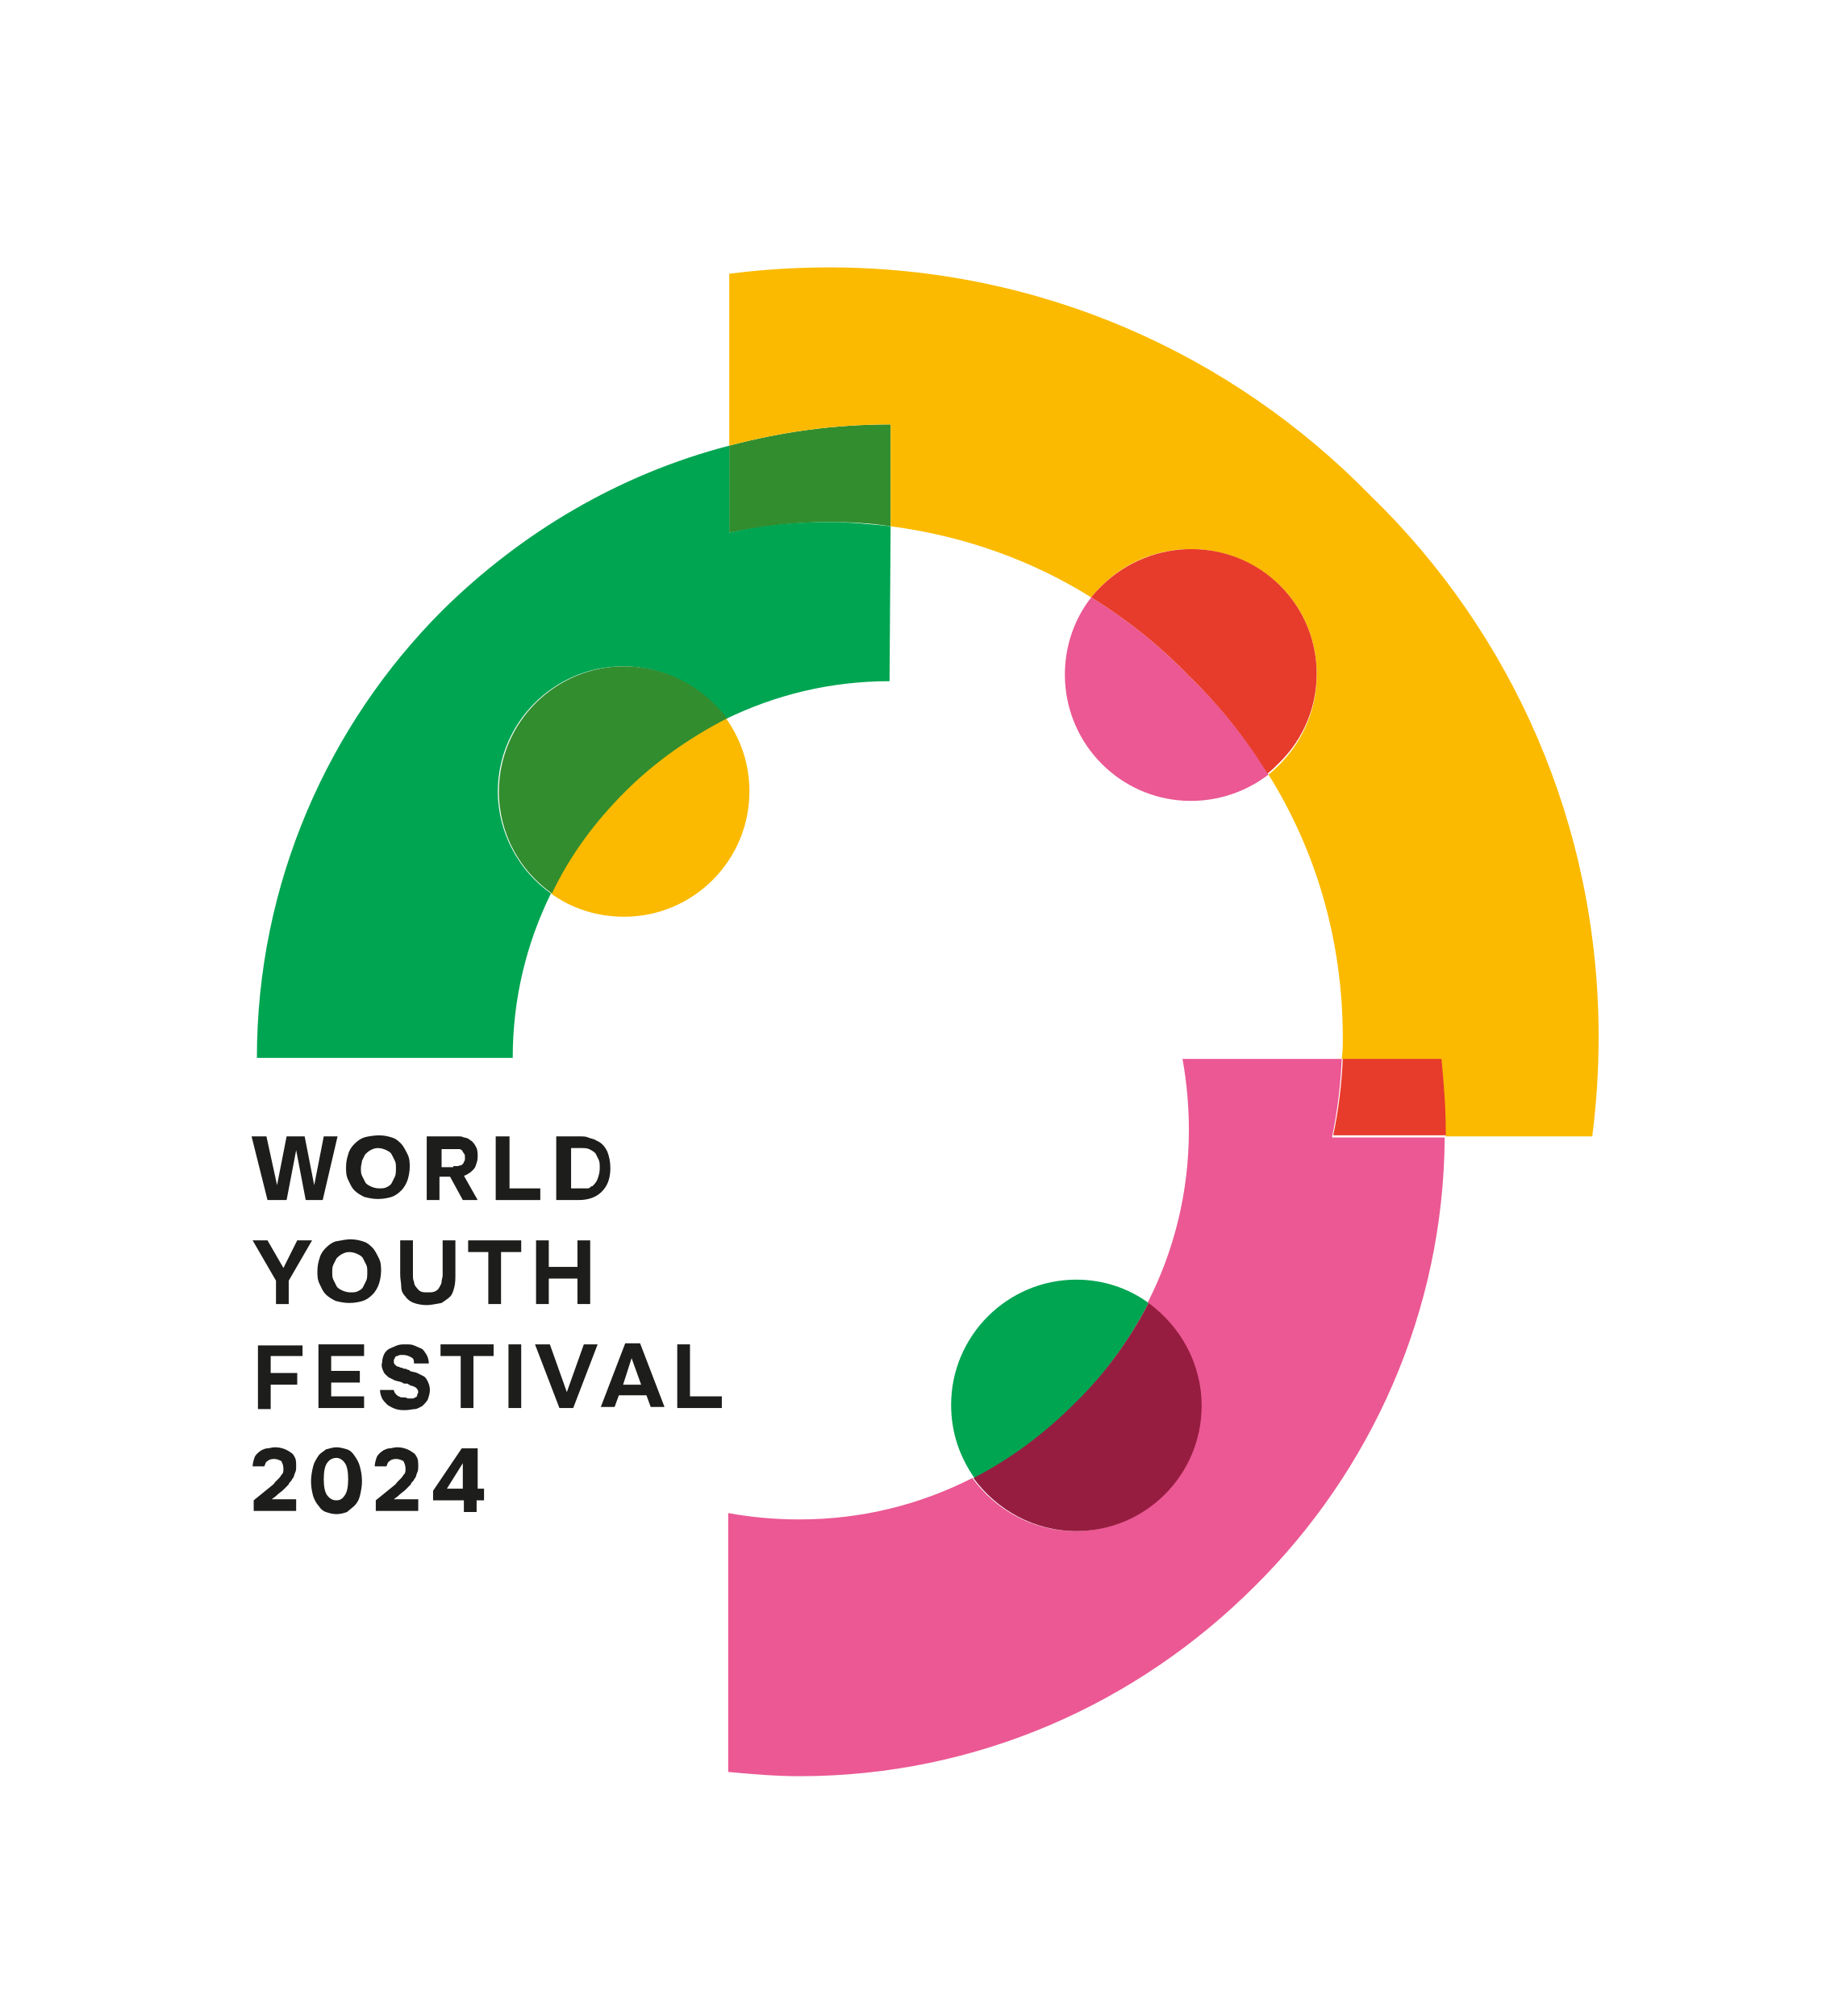
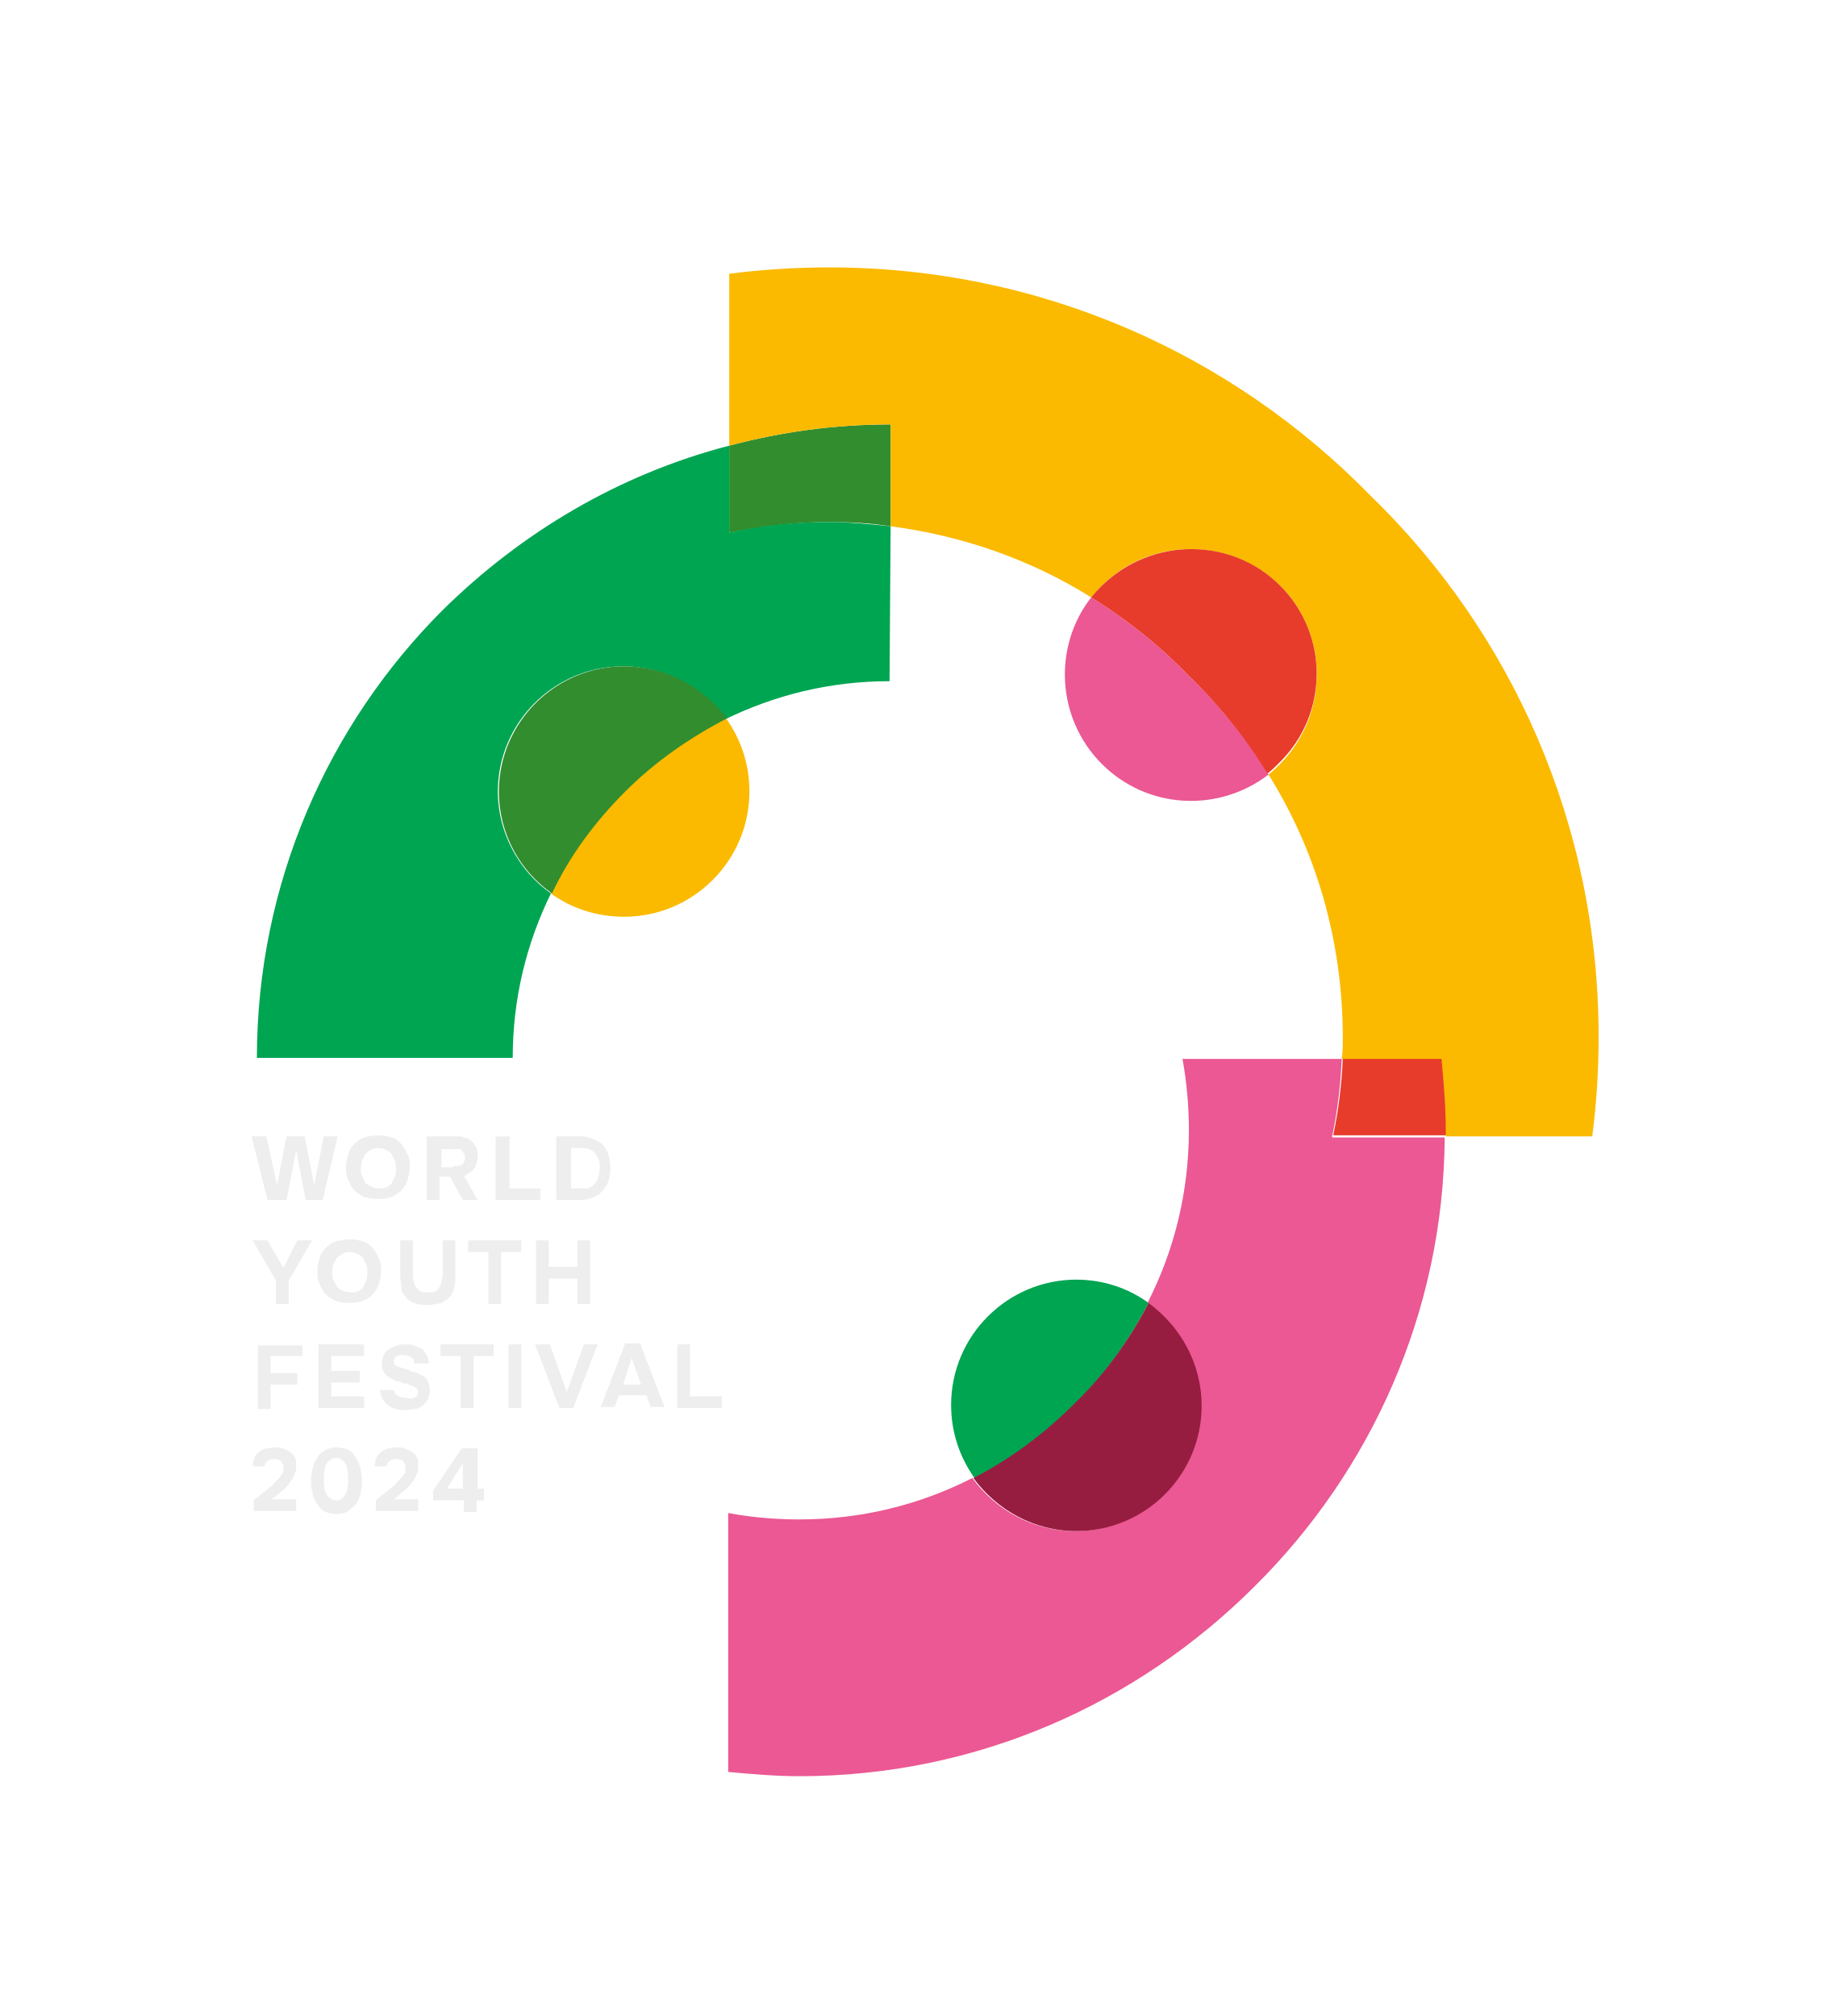
<svg xmlns="http://www.w3.org/2000/svg" width="520" height="569" viewBox="0 0 520 569" fill="none">
  <path d="M205.781 125.78V150.336C215.067 148.54 224.353 147.342 233.938 147.342C239.929 147.342 245.62 147.641 251.311 148.54V119.79C235.436 119.79 220.459 121.886 205.781 125.78Z" fill="#328D2E" />
  <path d="M407.071 298.575H378.915C378.615 306.062 377.716 313.249 376.219 320.437H408.269C408.269 319.838 408.269 319.239 408.269 318.64C408.269 312.052 407.67 305.463 407.071 298.575Z" fill="#E73B2B" />
  <path d="M375.922 320.737C377.42 313.549 378.318 306.062 378.618 298.875H333.687C334.885 305.463 335.484 312.351 335.484 318.94C335.484 336.609 331.291 353.08 323.802 367.754C332.789 374.043 338.779 384.824 338.779 396.803C338.779 416.269 322.904 432.141 303.434 432.141C291.452 432.141 280.968 426.151 274.378 417.167C259.701 424.654 243.226 428.847 225.554 428.847C218.664 428.847 212.074 428.248 205.484 427.05V500.121C212.074 500.72 218.964 501.319 225.554 501.319C275.876 501.319 321.106 480.656 354.056 447.713C386.706 415.37 407.374 370.449 407.673 321.036H375.922V320.737Z" fill="#EB5893" />
  <path d="M324.105 367.754C318.414 363.562 311.225 361.166 303.736 361.166C284.266 361.166 268.391 377.038 268.391 396.504C268.391 404.29 270.787 411.178 274.981 417.168C285.464 411.777 295.349 404.59 303.437 396.204C311.824 387.819 318.713 378.236 324.105 367.754Z" fill="#00A552" />
  <path d="M303.735 432.141C323.205 432.141 339.081 416.269 339.081 396.803C339.081 384.824 333.09 374.342 324.104 367.754C318.712 378.235 311.523 388.118 303.136 396.204C294.749 404.589 285.164 411.777 274.68 417.167C281.27 426.151 291.753 432.141 303.735 432.141Z" fill="#971D40" />
  <path d="M386.703 139.855C347.763 100.025 293.846 75.468 233.938 75.468C224.652 75.468 215.067 76.067 205.781 77.265V125.779C220.459 121.886 235.436 119.79 251.311 119.79V148.539C271.979 151.235 291.15 158.123 307.924 168.604C308.823 167.406 309.721 166.508 310.92 165.31C324.698 151.534 347.164 151.534 361.242 165.31C375.021 179.086 375.021 201.546 361.242 215.621C360.343 216.52 359.145 217.718 357.947 218.616C371.426 240.178 378.915 265.634 378.915 292.886C378.915 294.982 378.915 297.078 378.615 298.875H406.772C407.371 305.464 407.97 312.351 407.97 318.94C407.97 319.539 407.97 320.138 407.97 320.737H449.307C450.505 311.453 451.104 302.169 451.104 292.586C451.104 232.691 426.542 178.487 386.703 139.855Z" fill="#FBBA00" />
  <path d="M307.928 168.604C297.145 182.38 298.044 202.744 310.924 215.622C323.804 228.499 343.873 229.398 357.951 218.617C351.661 208.434 344.173 199.151 335.786 191.065C327.398 182.38 318.113 174.893 307.928 168.604Z" fill="#EB5893" />
  <path d="M361.248 165.31C347.469 151.535 325.003 151.535 310.925 165.31C310.026 166.209 308.828 167.407 307.93 168.605C318.114 174.894 327.4 182.38 335.487 190.766C343.874 198.851 351.363 208.135 357.653 218.317C358.851 217.419 359.75 216.52 360.948 215.322C375.026 201.547 375.026 179.086 361.248 165.31Z" fill="#E73B2B" />
  <path d="M251.317 148.539C245.626 147.94 239.635 147.341 233.944 147.341C224.359 147.341 215.073 148.24 205.787 150.336V125.779C174.635 133.865 147.077 150.336 124.912 172.198C92.561 204.541 72.492 249.462 72.492 298.576H144.681C144.681 281.805 148.575 266.232 155.465 252.157C146.478 245.868 140.488 235.087 140.488 223.408C140.488 203.942 156.363 188.07 175.833 188.07C187.815 188.07 198.299 194.059 204.589 203.044C218.667 196.156 234.243 192.262 251.018 192.262L251.317 148.539Z" fill="#00A552" />
  <path d="M155.461 252.157C161.152 256.35 168.341 258.746 176.129 258.746C195.599 258.746 211.475 242.874 211.475 223.408C211.475 215.622 209.078 208.734 204.885 202.744C194.101 207.835 184.516 215.023 176.129 223.408C167.742 231.793 160.553 241.376 155.461 252.157Z" fill="#FBBA00" />
  <path d="M176.127 188.07C156.657 188.07 140.781 203.942 140.781 223.408C140.781 235.387 146.772 245.869 155.758 252.158C160.85 241.377 168.039 231.793 176.426 223.408C184.814 215.023 194.698 208.135 205.182 202.745C198.293 193.76 187.809 188.07 176.127 188.07Z" fill="#328D2E" />
-   <path d="M75.485 338.706L70.992 320.737H75.186L78.181 334.513L80.877 320.737H85.969L88.665 334.513L91.361 320.737H95.255L91.061 338.706H86.269L83.573 324.63L80.877 338.706H75.485Z" fill="#1D1D1B" />
-   <path d="M106.934 320.438C108.432 320.438 109.63 320.737 110.529 321.036C111.727 321.336 112.625 322.234 113.224 322.833C113.824 323.432 114.423 324.63 115.022 325.828C115.621 327.026 115.621 328.224 115.621 329.422C115.621 330.62 115.321 332.117 115.022 333.015C114.722 333.914 114.123 335.112 113.224 336.01C112.326 336.909 111.427 337.508 110.529 337.807C109.63 338.106 108.132 338.406 106.635 338.406C105.137 338.406 103.939 338.106 102.741 337.807C101.542 337.208 100.644 336.609 100.045 336.01C99.146 335.112 98.847 334.213 98.248 333.015C97.648 331.817 97.648 330.62 97.648 329.422C97.648 327.924 97.948 326.726 98.248 325.828C98.547 324.63 99.146 323.732 100.045 322.833C100.943 321.935 101.842 321.336 102.741 321.036C103.639 320.737 105.736 320.438 106.934 320.438ZM101.842 329.721C101.842 330.62 101.842 331.219 102.142 331.818C102.441 332.416 102.741 333.015 103.04 333.614C103.34 334.213 103.939 334.513 104.538 334.812C105.137 335.112 106.036 335.411 106.934 335.411C107.833 335.411 108.432 335.411 109.031 335.112C109.63 334.812 110.229 334.513 110.529 333.914C110.828 333.315 111.128 332.716 111.427 332.117C111.727 331.518 111.727 330.62 111.727 329.721C111.727 328.823 111.727 328.224 111.427 327.625C111.128 327.026 110.828 326.427 110.529 325.828C110.229 325.229 109.63 324.93 109.031 324.63C108.432 324.331 107.533 324.031 106.635 324.031C105.736 324.031 105.137 324.331 104.538 324.63C103.939 324.93 103.34 325.529 103.04 325.828C102.741 326.427 102.441 327.026 102.142 327.625C102.142 328.224 101.842 328.823 101.842 329.721Z" fill="#1D1D1B" />
-   <path d="M127.903 320.737C128.502 320.737 128.801 320.737 129.4 320.737C129.999 320.737 130.299 320.737 130.898 321.037C131.497 321.037 131.797 321.336 132.096 321.336C132.396 321.636 132.995 321.935 133.294 322.235C133.893 322.834 134.193 323.433 134.492 324.032C134.792 324.93 134.792 325.529 134.792 326.427C134.792 327.625 134.492 328.224 134.193 329.123C133.893 330.021 133.294 330.32 132.695 330.919C132.096 331.219 131.497 331.818 130.898 331.818L134.792 338.706H130.598L127.004 332.117H124.009V338.706H120.414V320.737H127.903ZM127.903 329.123C128.502 329.123 128.801 329.123 129.101 329.123C129.4 329.123 129.999 328.823 130.299 328.823C130.598 328.524 130.898 328.224 130.898 327.925C131.197 327.625 131.197 327.326 131.197 326.727C131.197 326.128 131.197 325.828 130.898 325.529C130.598 325.229 130.598 324.93 130.299 324.63C129.999 324.331 129.7 324.331 129.4 324.331C129.101 324.331 128.502 324.331 128.202 324.331H124.608V329.422H127.903V329.123Z" fill="#1D1D1B" />
-   <path d="M143.777 335.412H152.463V338.706H139.883V320.737H143.777V335.412Z" fill="#1D1D1B" />
-   <path d="M156.961 338.706V320.737H163.551C164.449 320.737 165.348 320.737 165.947 321.037C166.546 321.336 167.445 321.336 168.343 321.935C169.841 322.534 170.74 323.732 171.339 324.93C171.938 326.427 172.237 327.925 172.237 329.722C172.237 332.716 171.339 334.813 169.841 336.31C168.343 337.807 166.247 338.706 163.251 338.706H156.961ZM163.85 335.412C164.15 335.412 164.449 335.412 164.749 335.412C165.048 335.412 165.348 335.412 165.648 335.412C165.947 335.412 166.247 335.412 166.546 335.112C166.846 334.813 166.846 334.813 167.145 334.813C167.744 334.214 168.343 333.615 168.643 332.716C168.942 331.818 169.242 330.919 169.242 329.722C169.242 328.823 169.242 327.925 168.943 327.326C168.643 326.727 168.343 326.128 168.044 325.529C167.445 324.93 166.846 324.63 166.247 324.331C165.648 324.032 164.749 324.032 164.15 324.032H161.154V335.412H163.85Z" fill="#1D1D1B" />
-   <path d="M83.87 350.085H88.063L81.473 361.465V368.053H77.879V361.465L71.289 350.085H75.483L79.976 357.871L83.87 350.085Z" fill="#1D1D1B" />
-   <path d="M98.848 349.786C100.346 349.786 101.544 350.086 102.443 350.385C103.641 350.685 104.539 351.583 105.139 352.182C105.738 352.781 106.337 353.979 106.936 355.177C107.535 356.375 107.535 357.572 107.535 358.77C107.535 359.968 107.235 361.466 106.936 362.364C106.636 363.262 106.037 364.46 105.139 365.359C104.24 366.257 103.341 366.856 102.443 367.156C101.544 367.455 100.046 367.755 98.549 367.755C97.051 367.755 95.853 367.455 94.655 367.156C93.457 366.557 92.558 365.958 91.959 365.359C91.06 364.46 90.761 363.562 90.162 362.364C89.562 361.166 89.562 359.968 89.562 358.77C89.562 357.273 89.862 356.075 90.162 355.177C90.461 353.979 91.06 353.08 91.959 352.182C92.857 351.283 93.756 350.685 94.655 350.385C96.452 350.086 97.65 349.786 98.848 349.786ZM93.756 359.07C93.756 359.968 93.756 360.567 94.056 361.166C94.355 361.765 94.655 362.364 94.954 362.963C95.254 363.562 95.853 363.861 96.452 364.161C97.051 364.46 97.95 364.76 98.848 364.76C99.747 364.76 100.346 364.76 100.945 364.46C101.544 364.161 102.143 363.861 102.443 363.262C102.742 362.664 103.042 362.065 103.341 361.466C103.641 360.867 103.641 359.968 103.641 359.07C103.641 358.171 103.641 357.572 103.341 356.973C103.042 356.375 102.742 355.776 102.443 355.177C102.143 354.578 101.544 354.278 100.945 353.979C100.346 353.679 99.447 353.38 98.549 353.38C97.65 353.38 97.051 353.679 96.452 353.979C95.853 354.278 95.254 354.877 94.954 355.177C94.655 355.776 94.355 356.375 94.056 356.973C93.756 357.572 93.756 358.171 93.756 359.07Z" fill="#1D1D1B" />
-   <path d="M120.418 368.353C118.92 368.353 117.722 368.053 116.824 367.754C115.925 367.454 115.026 366.855 114.427 365.957C113.828 365.358 113.229 364.46 113.229 363.262C113.229 362.064 112.93 361.165 112.93 359.668V350.085H116.524V359.968C116.524 360.567 116.524 361.165 116.824 361.764C116.824 362.363 117.123 362.962 117.423 363.262C117.722 363.561 118.022 364.16 118.621 364.46C119.22 364.759 119.819 364.759 120.718 364.759C121.616 364.759 122.215 364.759 122.814 364.46C123.414 364.16 123.713 363.861 124.013 363.262C124.312 362.663 124.612 362.363 124.612 361.764C124.612 361.165 124.911 360.567 124.911 359.968V350.085H128.506V359.668C128.506 360.866 128.506 362.064 128.206 363.262C127.907 364.46 127.607 365.358 127.008 365.957C126.409 366.556 125.51 367.155 124.612 367.754C122.814 368.053 121.616 368.353 120.418 368.353Z" fill="#1D1D1B" />
-   <path d="M132.102 353.379V350.085H147.079V353.379H141.387V368.053H137.793V353.379H132.102Z" fill="#1D1D1B" />
-   <path d="M154.86 357.572H162.948V350.085H166.542V368.053H162.948V360.866H154.86V368.053H151.266V350.085H154.86V357.572Z" fill="#1D1D1B" />
-   <path d="M85.37 379.434V382.728H76.383V387.519H83.872V390.814H76.383V397.702H72.789V379.733H85.37V379.434Z" fill="#1D1D1B" />
-   <path d="M102.74 379.434V382.728H93.454V386.92H101.541V390.215H93.454V394.108H102.74V397.402H89.859V379.434H102.74Z" fill="#1D1D1B" />
-   <path d="M116.82 384.525C116.82 383.626 116.52 383.327 115.921 383.027C115.322 382.728 114.723 382.428 113.824 382.428C113.525 382.428 113.225 382.428 112.926 382.428C112.626 382.428 112.327 382.728 112.027 382.728C111.727 382.728 111.428 383.027 111.428 383.327C111.128 383.626 111.128 383.926 111.128 384.225C111.128 384.525 111.128 384.824 111.428 385.124C111.727 385.423 112.027 385.723 112.327 385.723C112.626 385.723 112.926 386.022 113.225 386.022C113.525 386.022 113.824 386.321 114.124 386.321C114.423 386.321 114.723 386.322 115.022 386.621C115.322 386.621 115.621 386.621 115.621 386.92C116.221 387.22 117.119 387.22 117.718 387.519C118.317 387.819 118.916 388.118 119.515 388.418C120.115 388.717 120.414 389.316 120.714 389.915C121.013 390.514 121.313 391.413 121.313 392.311C121.313 393.209 121.013 394.108 120.714 395.006C120.414 395.605 119.815 396.204 119.216 396.803C118.617 397.103 117.718 397.702 117.119 397.702C116.52 397.702 115.322 398.001 114.423 398.001C113.525 398.001 112.626 398.001 111.727 397.702C110.829 397.402 110.23 397.103 109.331 396.504C108.732 395.905 108.133 395.306 107.833 394.707C107.534 394.108 107.234 393.209 107.234 392.311H111.128C111.128 392.61 111.428 393.209 111.727 393.509C112.027 393.808 112.327 394.108 112.626 394.108C112.926 394.407 113.225 394.407 113.824 394.407C114.124 394.407 114.723 394.407 115.022 394.707C115.322 394.707 115.921 394.707 116.221 394.707C116.52 394.707 116.82 394.707 117.119 394.407C117.419 394.407 117.718 394.108 117.718 393.808C117.718 393.509 118.018 393.209 118.018 392.91C118.018 392.311 117.718 392.012 117.419 391.712C117.119 391.413 116.82 391.413 116.221 391.113C115.921 391.113 115.621 391.113 115.621 390.814C115.322 390.814 115.322 390.814 115.022 390.514C114.723 390.514 114.723 390.514 114.423 390.514C114.124 390.514 113.824 390.514 113.525 390.215C112.926 389.915 112.327 389.915 111.428 389.616C110.829 389.316 110.23 389.017 109.631 388.717C109.032 388.118 108.433 387.819 108.133 386.92C107.833 386.321 107.534 385.423 107.833 384.525C107.833 383.626 108.133 382.728 108.433 382.129C108.732 381.53 109.331 380.931 109.93 380.631C110.529 380.332 111.428 380.033 112.027 379.733C112.926 379.434 113.525 379.434 114.423 379.434C115.322 379.434 116.221 379.434 116.82 379.733C117.419 380.033 118.317 380.332 118.916 380.631C119.515 380.931 119.815 381.53 120.414 382.428C120.714 383.027 121.013 383.926 121.013 384.824H116.82V384.525Z" fill="#1D1D1B" />
-   <path d="M124.312 382.728V379.434H139.289V382.728H133.598V397.402H130.004V382.728H124.312Z" fill="#1D1D1B" />
-   <path d="M147.079 397.402H143.484V379.434H147.079V397.402Z" fill="#1D1D1B" />
-   <path d="M164.748 379.434H168.642L161.752 397.402H157.858L150.969 379.434H155.162L159.955 392.91L164.748 379.434Z" fill="#1D1D1B" />
-   <path d="M174.631 393.809L173.433 397.103H169.539L176.428 379.135H180.622L187.511 397.103H183.617L182.419 393.809H174.631ZM175.829 390.814H180.922L178.226 383.327L175.829 390.814Z" fill="#1D1D1B" />
-   <path d="M195.003 394.108H203.69V397.402H191.109V379.434H194.704V394.108H195.003Z" fill="#1D1D1B" />
-   <path d="M76.381 419.563C76.681 419.264 77.28 418.964 77.579 418.365C77.879 418.066 78.478 417.467 78.778 417.167C79.077 416.868 79.377 416.269 79.676 415.969C79.976 415.67 79.976 415.071 79.976 414.472C79.976 413.573 79.676 412.975 79.377 412.376C78.778 412.076 78.178 411.777 77.28 411.777C76.381 411.777 75.782 412.076 75.483 412.376C74.883 412.675 74.883 413.274 74.584 413.873H71.289C71.289 412.975 71.589 412.076 71.888 411.178C72.188 410.579 72.787 409.98 73.685 409.381C74.284 409.081 74.883 408.782 75.483 408.782C76.082 408.782 76.681 408.482 77.579 408.482C79.377 408.482 80.874 409.081 82.073 409.98C82.672 410.279 82.971 410.878 83.271 411.477C83.57 412.076 83.57 412.975 83.57 413.873C83.57 414.472 83.57 415.071 83.271 415.67C82.971 416.269 82.971 416.868 82.672 417.167C82.372 417.467 82.372 417.766 82.073 418.066C81.773 418.365 81.473 418.665 81.473 418.964C81.174 419.263 80.874 419.563 80.874 419.563C80.575 419.862 80.275 420.162 79.976 420.461C79.377 421.06 78.778 421.36 78.178 421.959C77.579 422.558 76.98 422.857 76.681 423.157H83.57V426.451H71.589V423.456L76.381 419.563Z" fill="#1D1D1B" />
-   <path d="M94.955 408.482C95.853 408.482 97.051 408.782 97.95 409.081C98.849 409.381 99.448 409.98 100.047 410.878C100.646 411.777 101.245 412.675 101.544 413.873C101.844 415.071 102.144 416.269 102.144 418.066C102.144 419.563 101.844 421.06 101.544 422.258C101.245 423.456 100.646 424.355 100.047 424.953C99.448 425.552 98.549 426.151 97.95 426.75C97.051 427.05 96.153 427.349 94.955 427.349C93.756 427.349 92.858 427.05 91.959 426.75C91.061 426.451 90.462 425.852 89.862 424.953C89.263 424.355 88.664 423.157 88.365 422.258C88.065 421.06 87.766 419.862 87.766 418.066C87.766 416.568 88.065 415.071 88.365 413.873C88.664 412.675 89.263 411.777 89.862 410.878C90.462 409.98 91.36 409.68 91.959 409.081C93.157 408.782 94.056 408.482 94.955 408.482ZM94.955 423.456C96.153 423.456 96.752 422.857 97.351 421.959C97.95 421.06 98.249 419.563 98.249 417.467C98.249 415.37 97.95 413.873 97.351 412.975C96.752 412.076 95.853 411.477 94.955 411.477C93.756 411.477 92.858 412.076 92.259 412.975C91.66 413.873 91.36 415.37 91.36 417.467C91.36 419.563 91.66 421.06 92.259 421.959C93.157 423.157 94.056 423.456 94.955 423.456Z" fill="#1D1D1B" />
-   <path d="M110.834 419.563C111.134 419.264 111.733 418.964 112.033 418.365C112.332 418.066 112.931 417.467 113.231 417.167C113.53 416.868 113.83 416.269 114.129 415.969C114.429 415.67 114.429 415.071 114.429 414.472C114.429 413.573 114.129 412.975 113.83 412.376C113.231 412.076 112.632 411.777 111.733 411.777C110.834 411.777 110.235 412.076 109.936 412.376C109.337 412.675 109.337 413.274 109.037 413.873H105.742C105.742 412.975 106.042 412.076 106.341 411.178C106.641 410.579 107.24 409.98 108.138 409.381C108.738 409.081 109.337 408.782 109.936 408.782C110.535 408.782 111.134 408.482 112.033 408.482C113.83 408.482 115.327 409.081 116.526 409.98C117.125 410.279 117.424 410.878 117.724 411.477C118.023 412.076 118.023 412.975 118.023 413.873C118.023 414.472 118.023 415.071 117.724 415.67C117.424 416.269 117.424 416.868 117.125 417.167C116.825 417.467 116.825 417.766 116.526 418.066C116.226 418.365 115.927 418.665 115.927 418.964C115.627 419.263 115.327 419.563 115.327 419.563C115.028 419.862 114.728 420.162 114.429 420.461C113.83 421.06 113.231 421.36 112.632 421.959C112.033 422.558 111.433 422.857 111.134 423.157H118.023V426.451H106.042V423.456L110.834 419.563Z" fill="#1D1D1B" />
-   <path d="M134.492 420.162H136.589V423.456H134.492V426.751H130.898V423.456H122.211V420.761L130.298 408.782H134.792V420.162H134.492ZM126.105 420.162H130.598V412.975L126.105 420.162Z" fill="#1D1D1B" />
+   <path d="M75.485 338.706L70.992 320.737H75.186L78.181 334.513L80.877 320.737H85.969L88.665 334.513L91.361 320.737H95.255L91.061 338.706H86.269L83.573 324.63L80.877 338.706H75.485Z" fill="#EEE" />
+   <path d="M106.934 320.438C108.432 320.438 109.63 320.737 110.529 321.036C111.727 321.336 112.625 322.234 113.224 322.833C113.824 323.432 114.423 324.63 115.022 325.828C115.621 327.026 115.621 328.224 115.621 329.422C115.621 330.62 115.321 332.117 115.022 333.015C114.722 333.914 114.123 335.112 113.224 336.01C112.326 336.909 111.427 337.508 110.529 337.807C109.63 338.106 108.132 338.406 106.635 338.406C105.137 338.406 103.939 338.106 102.741 337.807C101.542 337.208 100.644 336.609 100.045 336.01C99.146 335.112 98.847 334.213 98.248 333.015C97.648 331.817 97.648 330.62 97.648 329.422C97.648 327.924 97.948 326.726 98.248 325.828C98.547 324.63 99.146 323.732 100.045 322.833C100.943 321.935 101.842 321.336 102.741 321.036C103.639 320.737 105.736 320.438 106.934 320.438ZM101.842 329.721C101.842 330.62 101.842 331.219 102.142 331.818C102.441 332.416 102.741 333.015 103.04 333.614C103.34 334.213 103.939 334.513 104.538 334.812C105.137 335.112 106.036 335.411 106.934 335.411C107.833 335.411 108.432 335.411 109.031 335.112C109.63 334.812 110.229 334.513 110.529 333.914C110.828 333.315 111.128 332.716 111.427 332.117C111.727 331.518 111.727 330.62 111.727 329.721C111.727 328.823 111.727 328.224 111.427 327.625C111.128 327.026 110.828 326.427 110.529 325.828C110.229 325.229 109.63 324.93 109.031 324.63C108.432 324.331 107.533 324.031 106.635 324.031C105.736 324.031 105.137 324.331 104.538 324.63C103.939 324.93 103.34 325.529 103.04 325.828C102.741 326.427 102.441 327.026 102.142 327.625C102.142 328.224 101.842 328.823 101.842 329.721Z" fill="#EEE" />
+   <path d="M127.903 320.737C128.502 320.737 128.801 320.737 129.4 320.737C129.999 320.737 130.299 320.737 130.898 321.037C131.497 321.037 131.797 321.336 132.096 321.336C132.396 321.636 132.995 321.935 133.294 322.235C133.893 322.834 134.193 323.433 134.492 324.032C134.792 324.93 134.792 325.529 134.792 326.427C134.792 327.625 134.492 328.224 134.193 329.123C133.893 330.021 133.294 330.32 132.695 330.919C132.096 331.219 131.497 331.818 130.898 331.818L134.792 338.706H130.598L127.004 332.117H124.009V338.706H120.414V320.737H127.903ZM127.903 329.123C128.502 329.123 128.801 329.123 129.101 329.123C129.4 329.123 129.999 328.823 130.299 328.823C130.598 328.524 130.898 328.224 130.898 327.925C131.197 327.625 131.197 327.326 131.197 326.727C131.197 326.128 131.197 325.828 130.898 325.529C130.598 325.229 130.598 324.93 130.299 324.63C129.999 324.331 129.7 324.331 129.4 324.331C129.101 324.331 128.502 324.331 128.202 324.331H124.608V329.422H127.903V329.123Z" fill="#EEE" />
+   <path d="M143.777 335.412H152.463V338.706H139.883V320.737H143.777V335.412Z" fill="#EEE" />
+   <path d="M156.961 338.706V320.737H163.551C164.449 320.737 165.348 320.737 165.947 321.037C166.546 321.336 167.445 321.336 168.343 321.935C169.841 322.534 170.74 323.732 171.339 324.93C171.938 326.427 172.237 327.925 172.237 329.722C172.237 332.716 171.339 334.813 169.841 336.31C168.343 337.807 166.247 338.706 163.251 338.706H156.961ZM163.85 335.412C164.15 335.412 164.449 335.412 164.749 335.412C165.048 335.412 165.348 335.412 165.648 335.412C165.947 335.412 166.247 335.412 166.546 335.112C166.846 334.813 166.846 334.813 167.145 334.813C167.744 334.214 168.343 333.615 168.643 332.716C168.942 331.818 169.242 330.919 169.242 329.722C169.242 328.823 169.242 327.925 168.943 327.326C168.643 326.727 168.343 326.128 168.044 325.529C167.445 324.93 166.846 324.63 166.247 324.331C165.648 324.032 164.749 324.032 164.15 324.032H161.154V335.412H163.85Z" fill="#EEE" />
+   <path d="M83.87 350.085H88.063L81.473 361.465V368.053H77.879V361.465L71.289 350.085H75.483L79.976 357.871L83.87 350.085Z" fill="#EEE" />
+   <path d="M98.848 349.786C100.346 349.786 101.544 350.086 102.443 350.385C103.641 350.685 104.539 351.583 105.139 352.182C105.738 352.781 106.337 353.979 106.936 355.177C107.535 356.375 107.535 357.572 107.535 358.77C107.535 359.968 107.235 361.466 106.936 362.364C106.636 363.262 106.037 364.46 105.139 365.359C104.24 366.257 103.341 366.856 102.443 367.156C101.544 367.455 100.046 367.755 98.549 367.755C97.051 367.755 95.853 367.455 94.655 367.156C93.457 366.557 92.558 365.958 91.959 365.359C91.06 364.46 90.761 363.562 90.162 362.364C89.562 361.166 89.562 359.968 89.562 358.77C89.562 357.273 89.862 356.075 90.162 355.177C90.461 353.979 91.06 353.08 91.959 352.182C92.857 351.283 93.756 350.685 94.655 350.385C96.452 350.086 97.65 349.786 98.848 349.786ZM93.756 359.07C93.756 359.968 93.756 360.567 94.056 361.166C94.355 361.765 94.655 362.364 94.954 362.963C95.254 363.562 95.853 363.861 96.452 364.161C97.051 364.46 97.95 364.76 98.848 364.76C99.747 364.76 100.346 364.76 100.945 364.46C101.544 364.161 102.143 363.861 102.443 363.262C102.742 362.664 103.042 362.065 103.341 361.466C103.641 360.867 103.641 359.968 103.641 359.07C103.641 358.171 103.641 357.572 103.341 356.973C103.042 356.375 102.742 355.776 102.443 355.177C102.143 354.578 101.544 354.278 100.945 353.979C100.346 353.679 99.447 353.38 98.549 353.38C97.65 353.38 97.051 353.679 96.452 353.979C95.853 354.278 95.254 354.877 94.954 355.177C94.655 355.776 94.355 356.375 94.056 356.973C93.756 357.572 93.756 358.171 93.756 359.07Z" fill="#EEE" />
+   <path d="M120.418 368.353C118.92 368.353 117.722 368.053 116.824 367.754C115.925 367.454 115.026 366.855 114.427 365.957C113.828 365.358 113.229 364.46 113.229 363.262C113.229 362.064 112.93 361.165 112.93 359.668V350.085H116.524V359.968C116.524 360.567 116.524 361.165 116.824 361.764C116.824 362.363 117.123 362.962 117.423 363.262C117.722 363.561 118.022 364.16 118.621 364.46C119.22 364.759 119.819 364.759 120.718 364.759C121.616 364.759 122.215 364.759 122.814 364.46C123.414 364.16 123.713 363.861 124.013 363.262C124.312 362.663 124.612 362.363 124.612 361.764C124.612 361.165 124.911 360.567 124.911 359.968V350.085H128.506V359.668C128.506 360.866 128.506 362.064 128.206 363.262C127.907 364.46 127.607 365.358 127.008 365.957C126.409 366.556 125.51 367.155 124.612 367.754C122.814 368.053 121.616 368.353 120.418 368.353Z" fill="#EEE" />
+   <path d="M132.102 353.379V350.085H147.079V353.379H141.387V368.053H137.793V353.379H132.102Z" fill="#EEE" />
+   <path d="M154.86 357.572H162.948V350.085H166.542V368.053H162.948V360.866H154.86V368.053H151.266V350.085H154.86V357.572Z" fill="#EEE" />
+   <path d="M85.37 379.434V382.728H76.383V387.519H83.872V390.814H76.383V397.702H72.789V379.733H85.37V379.434Z" fill="#EEE" />
+   <path d="M102.74 379.434V382.728H93.454V386.92H101.541V390.215H93.454V394.108H102.74V397.402H89.859V379.434H102.74Z" fill="#EEE" />
+   <path d="M116.82 384.525C116.82 383.626 116.52 383.327 115.921 383.027C115.322 382.728 114.723 382.428 113.824 382.428C113.525 382.428 113.225 382.428 112.926 382.428C112.626 382.428 112.327 382.728 112.027 382.728C111.727 382.728 111.428 383.027 111.428 383.327C111.128 383.626 111.128 383.926 111.128 384.225C111.128 384.525 111.128 384.824 111.428 385.124C111.727 385.423 112.027 385.723 112.327 385.723C112.626 385.723 112.926 386.022 113.225 386.022C113.525 386.022 113.824 386.321 114.124 386.321C114.423 386.321 114.723 386.322 115.022 386.621C115.322 386.621 115.621 386.621 115.621 386.92C116.221 387.22 117.119 387.22 117.718 387.519C118.317 387.819 118.916 388.118 119.515 388.418C120.115 388.717 120.414 389.316 120.714 389.915C121.013 390.514 121.313 391.413 121.313 392.311C121.313 393.209 121.013 394.108 120.714 395.006C120.414 395.605 119.815 396.204 119.216 396.803C118.617 397.103 117.718 397.702 117.119 397.702C116.52 397.702 115.322 398.001 114.423 398.001C113.525 398.001 112.626 398.001 111.727 397.702C110.829 397.402 110.23 397.103 109.331 396.504C108.732 395.905 108.133 395.306 107.833 394.707C107.534 394.108 107.234 393.209 107.234 392.311H111.128C111.128 392.61 111.428 393.209 111.727 393.509C112.027 393.808 112.327 394.108 112.626 394.108C112.926 394.407 113.225 394.407 113.824 394.407C114.124 394.407 114.723 394.407 115.022 394.707C115.322 394.707 115.921 394.707 116.221 394.707C116.52 394.707 116.82 394.707 117.119 394.407C117.419 394.407 117.718 394.108 117.718 393.808C117.718 393.509 118.018 393.209 118.018 392.91C118.018 392.311 117.718 392.012 117.419 391.712C117.119 391.413 116.82 391.413 116.221 391.113C115.921 391.113 115.621 391.113 115.621 390.814C115.322 390.814 115.322 390.814 115.022 390.514C114.723 390.514 114.723 390.514 114.423 390.514C114.124 390.514 113.824 390.514 113.525 390.215C112.926 389.915 112.327 389.915 111.428 389.616C110.829 389.316 110.23 389.017 109.631 388.717C109.032 388.118 108.433 387.819 108.133 386.92C107.833 386.321 107.534 385.423 107.833 384.525C107.833 383.626 108.133 382.728 108.433 382.129C108.732 381.53 109.331 380.931 109.93 380.631C110.529 380.332 111.428 380.033 112.027 379.733C112.926 379.434 113.525 379.434 114.423 379.434C115.322 379.434 116.221 379.434 116.82 379.733C117.419 380.033 118.317 380.332 118.916 380.631C119.515 380.931 119.815 381.53 120.414 382.428C120.714 383.027 121.013 383.926 121.013 384.824H116.82V384.525Z" fill="#EEE" />
+   <path d="M124.312 382.728V379.434H139.289V382.728H133.598V397.402H130.004V382.728H124.312Z" fill="#EEE" />
+   <path d="M147.079 397.402H143.484V379.434H147.079V397.402Z" fill="#EEE" />
+   <path d="M164.748 379.434H168.642L161.752 397.402H157.858L150.969 379.434H155.162L159.955 392.91L164.748 379.434Z" fill="#EEE" />
+   <path d="M174.631 393.809L173.433 397.103H169.539L176.428 379.135H180.622L187.511 397.103H183.617L182.419 393.809H174.631ZM175.829 390.814H180.922L178.226 383.327L175.829 390.814Z" fill="#EEE" />
+   <path d="M195.003 394.108H203.69V397.402H191.109V379.434H194.704V394.108H195.003Z" fill="#EEE" />
+   <path d="M76.381 419.563C76.681 419.264 77.28 418.964 77.579 418.365C77.879 418.066 78.478 417.467 78.778 417.167C79.077 416.868 79.377 416.269 79.676 415.969C79.976 415.67 79.976 415.071 79.976 414.472C79.976 413.573 79.676 412.975 79.377 412.376C78.778 412.076 78.178 411.777 77.28 411.777C76.381 411.777 75.782 412.076 75.483 412.376C74.883 412.675 74.883 413.274 74.584 413.873H71.289C71.289 412.975 71.589 412.076 71.888 411.178C72.188 410.579 72.787 409.98 73.685 409.381C74.284 409.081 74.883 408.782 75.483 408.782C76.082 408.782 76.681 408.482 77.579 408.482C79.377 408.482 80.874 409.081 82.073 409.98C82.672 410.279 82.971 410.878 83.271 411.477C83.57 412.076 83.57 412.975 83.57 413.873C83.57 414.472 83.57 415.071 83.271 415.67C82.971 416.269 82.971 416.868 82.672 417.167C82.372 417.467 82.372 417.766 82.073 418.066C81.773 418.365 81.473 418.665 81.473 418.964C81.174 419.263 80.874 419.563 80.874 419.563C80.575 419.862 80.275 420.162 79.976 420.461C79.377 421.06 78.778 421.36 78.178 421.959C77.579 422.558 76.98 422.857 76.681 423.157H83.57V426.451H71.589V423.456L76.381 419.563Z" fill="#EEE" />
+   <path d="M94.955 408.482C95.853 408.482 97.051 408.782 97.95 409.081C98.849 409.381 99.448 409.98 100.047 410.878C100.646 411.777 101.245 412.675 101.544 413.873C101.844 415.071 102.144 416.269 102.144 418.066C102.144 419.563 101.844 421.06 101.544 422.258C101.245 423.456 100.646 424.355 100.047 424.953C99.448 425.552 98.549 426.151 97.95 426.75C97.051 427.05 96.153 427.349 94.955 427.349C93.756 427.349 92.858 427.05 91.959 426.75C91.061 426.451 90.462 425.852 89.862 424.953C89.263 424.355 88.664 423.157 88.365 422.258C88.065 421.06 87.766 419.862 87.766 418.066C87.766 416.568 88.065 415.071 88.365 413.873C88.664 412.675 89.263 411.777 89.862 410.878C90.462 409.98 91.36 409.68 91.959 409.081C93.157 408.782 94.056 408.482 94.955 408.482ZM94.955 423.456C96.153 423.456 96.752 422.857 97.351 421.959C97.95 421.06 98.249 419.563 98.249 417.467C98.249 415.37 97.95 413.873 97.351 412.975C96.752 412.076 95.853 411.477 94.955 411.477C93.756 411.477 92.858 412.076 92.259 412.975C91.66 413.873 91.36 415.37 91.36 417.467C91.36 419.563 91.66 421.06 92.259 421.959C93.157 423.157 94.056 423.456 94.955 423.456Z" fill="#EEE" />
+   <path d="M110.834 419.563C111.134 419.264 111.733 418.964 112.033 418.365C112.332 418.066 112.931 417.467 113.231 417.167C113.53 416.868 113.83 416.269 114.129 415.969C114.429 415.67 114.429 415.071 114.429 414.472C114.429 413.573 114.129 412.975 113.83 412.376C113.231 412.076 112.632 411.777 111.733 411.777C110.834 411.777 110.235 412.076 109.936 412.376C109.337 412.675 109.337 413.274 109.037 413.873H105.742C105.742 412.975 106.042 412.076 106.341 411.178C106.641 410.579 107.24 409.98 108.138 409.381C108.738 409.081 109.337 408.782 109.936 408.782C110.535 408.782 111.134 408.482 112.033 408.482C113.83 408.482 115.327 409.081 116.526 409.98C117.125 410.279 117.424 410.878 117.724 411.477C118.023 412.076 118.023 412.975 118.023 413.873C118.023 414.472 118.023 415.071 117.724 415.67C117.424 416.269 117.424 416.868 117.125 417.167C116.825 417.467 116.825 417.766 116.526 418.066C116.226 418.365 115.927 418.665 115.927 418.964C115.627 419.263 115.327 419.563 115.327 419.563C115.028 419.862 114.728 420.162 114.429 420.461C113.83 421.06 113.231 421.36 112.632 421.959C112.033 422.558 111.433 422.857 111.134 423.157H118.023V426.451H106.042V423.456L110.834 419.563Z" fill="#EEE" />
+   <path d="M134.492 420.162H136.589V423.456H134.492V426.751H130.898V423.456H122.211V420.761L130.298 408.782H134.792V420.162H134.492ZM126.105 420.162H130.598V412.975L126.105 420.162Z" fill="#EEE" />
</svg>
